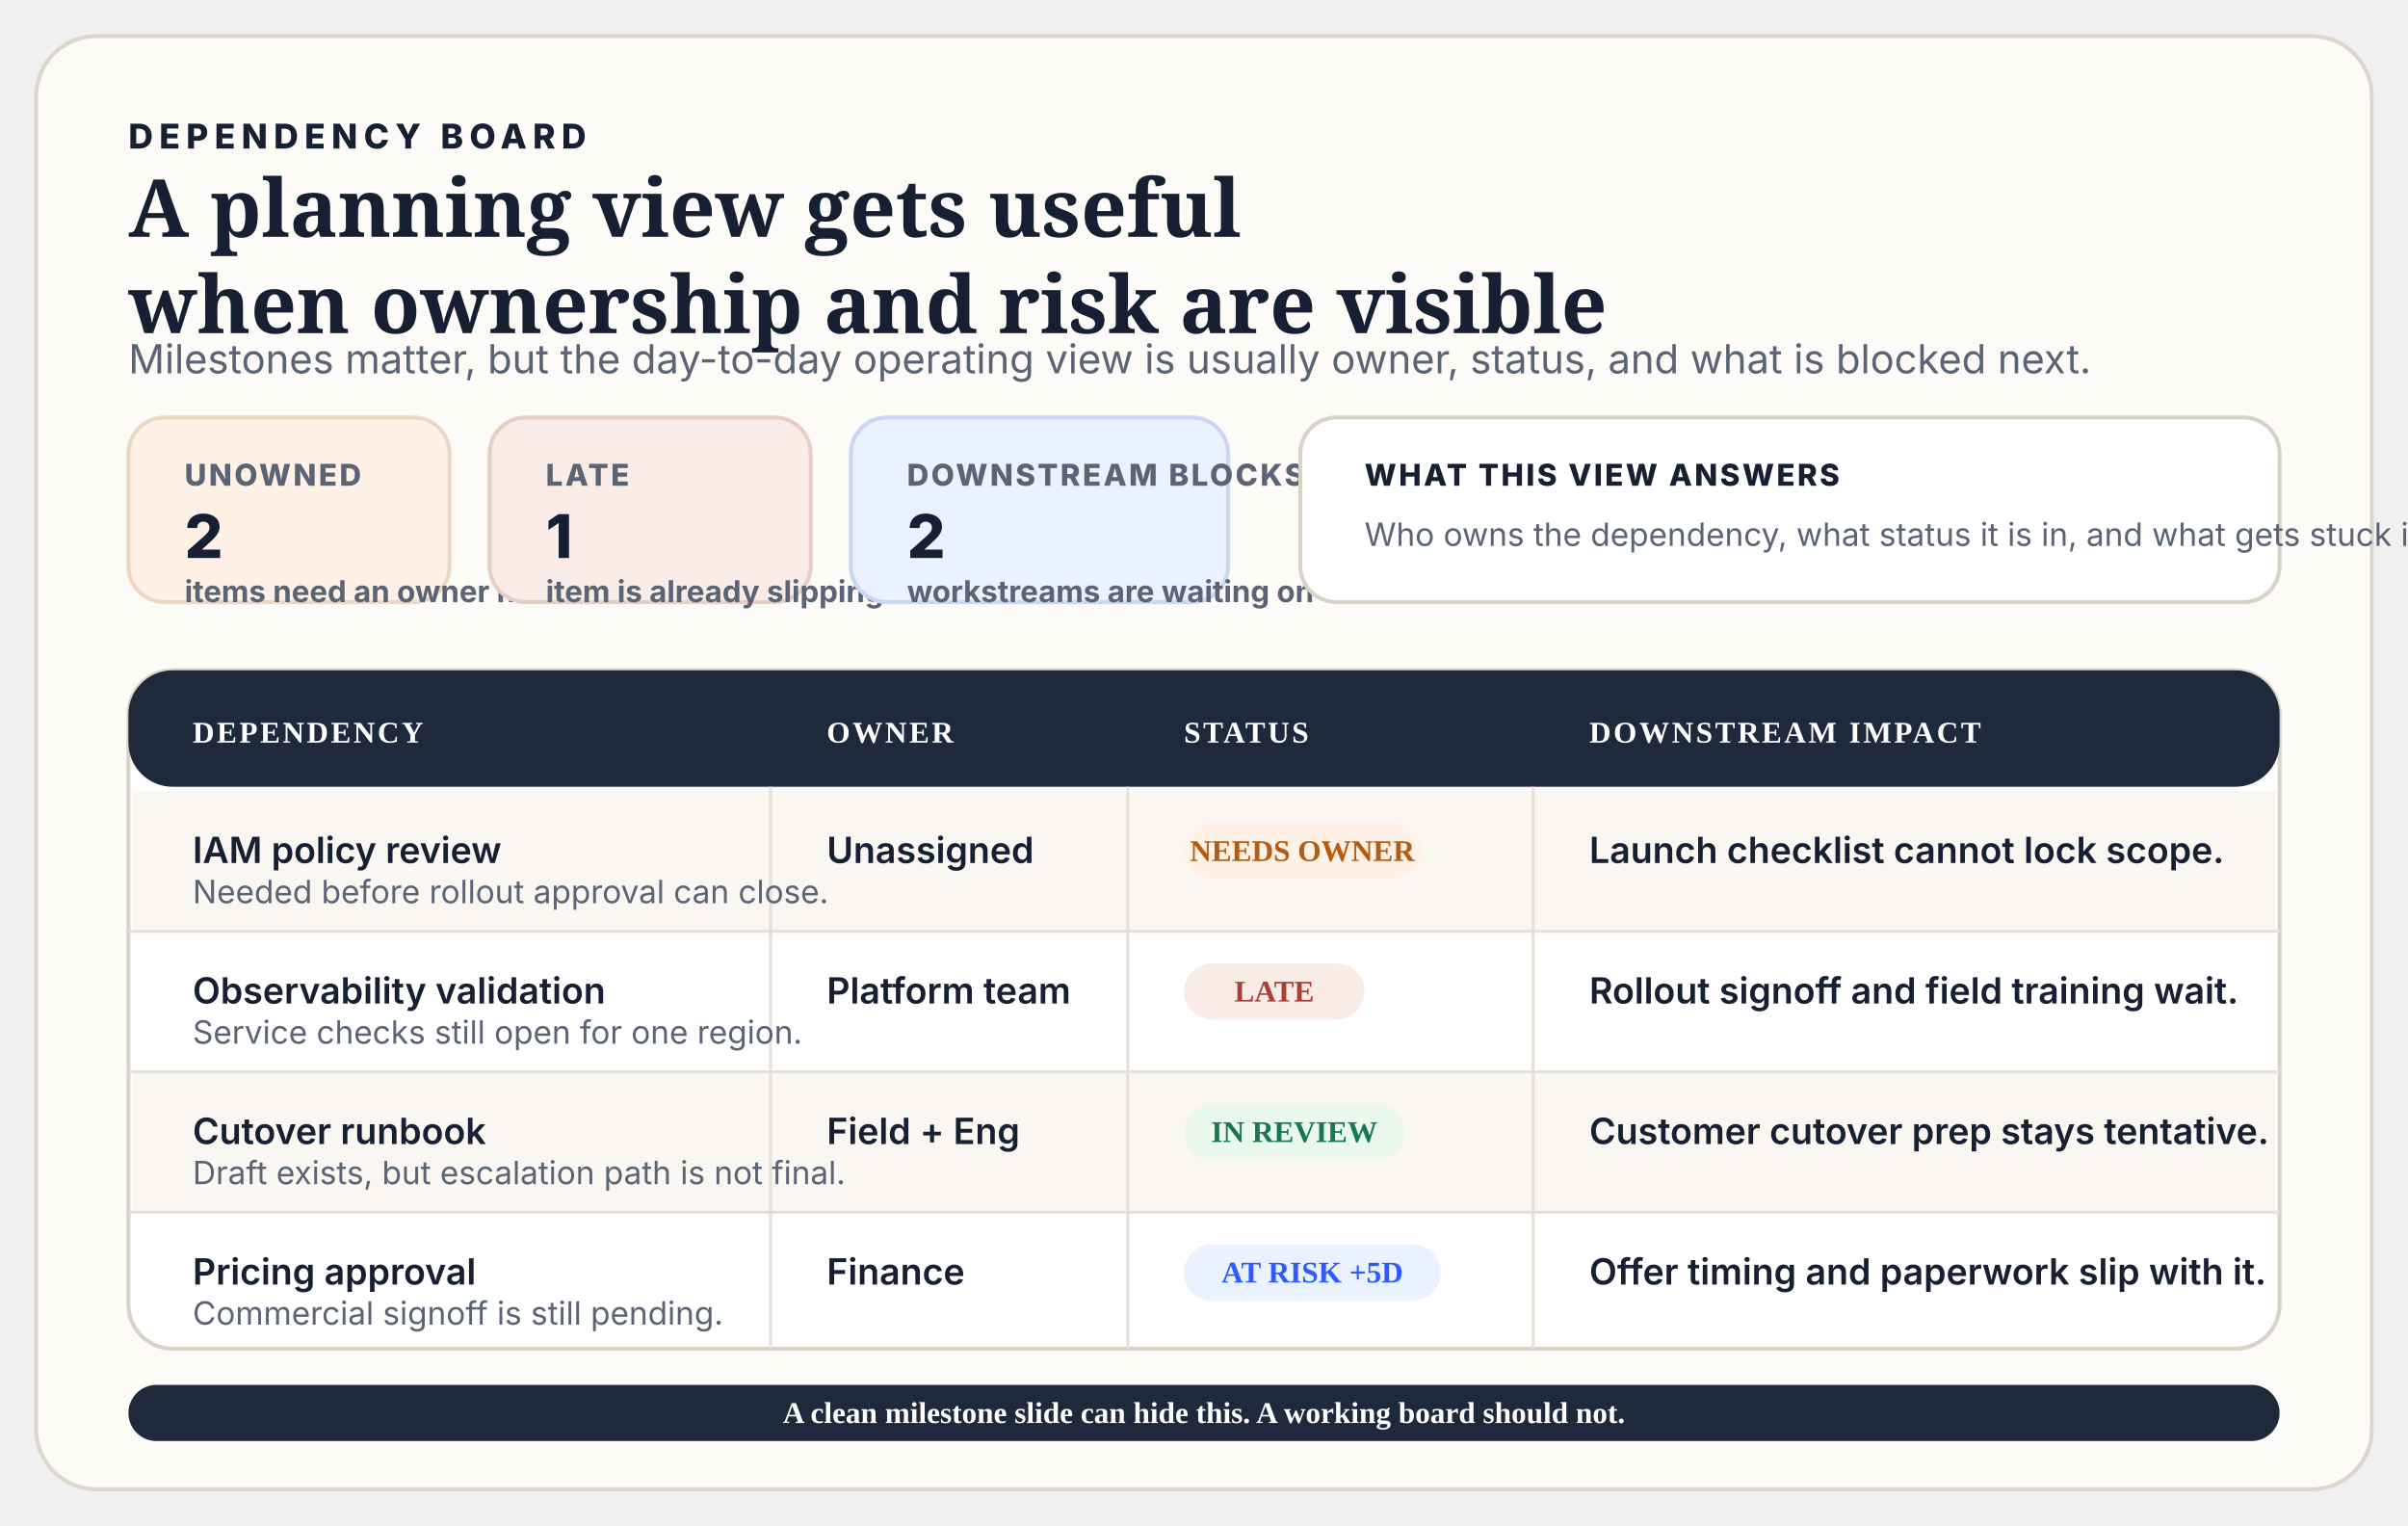
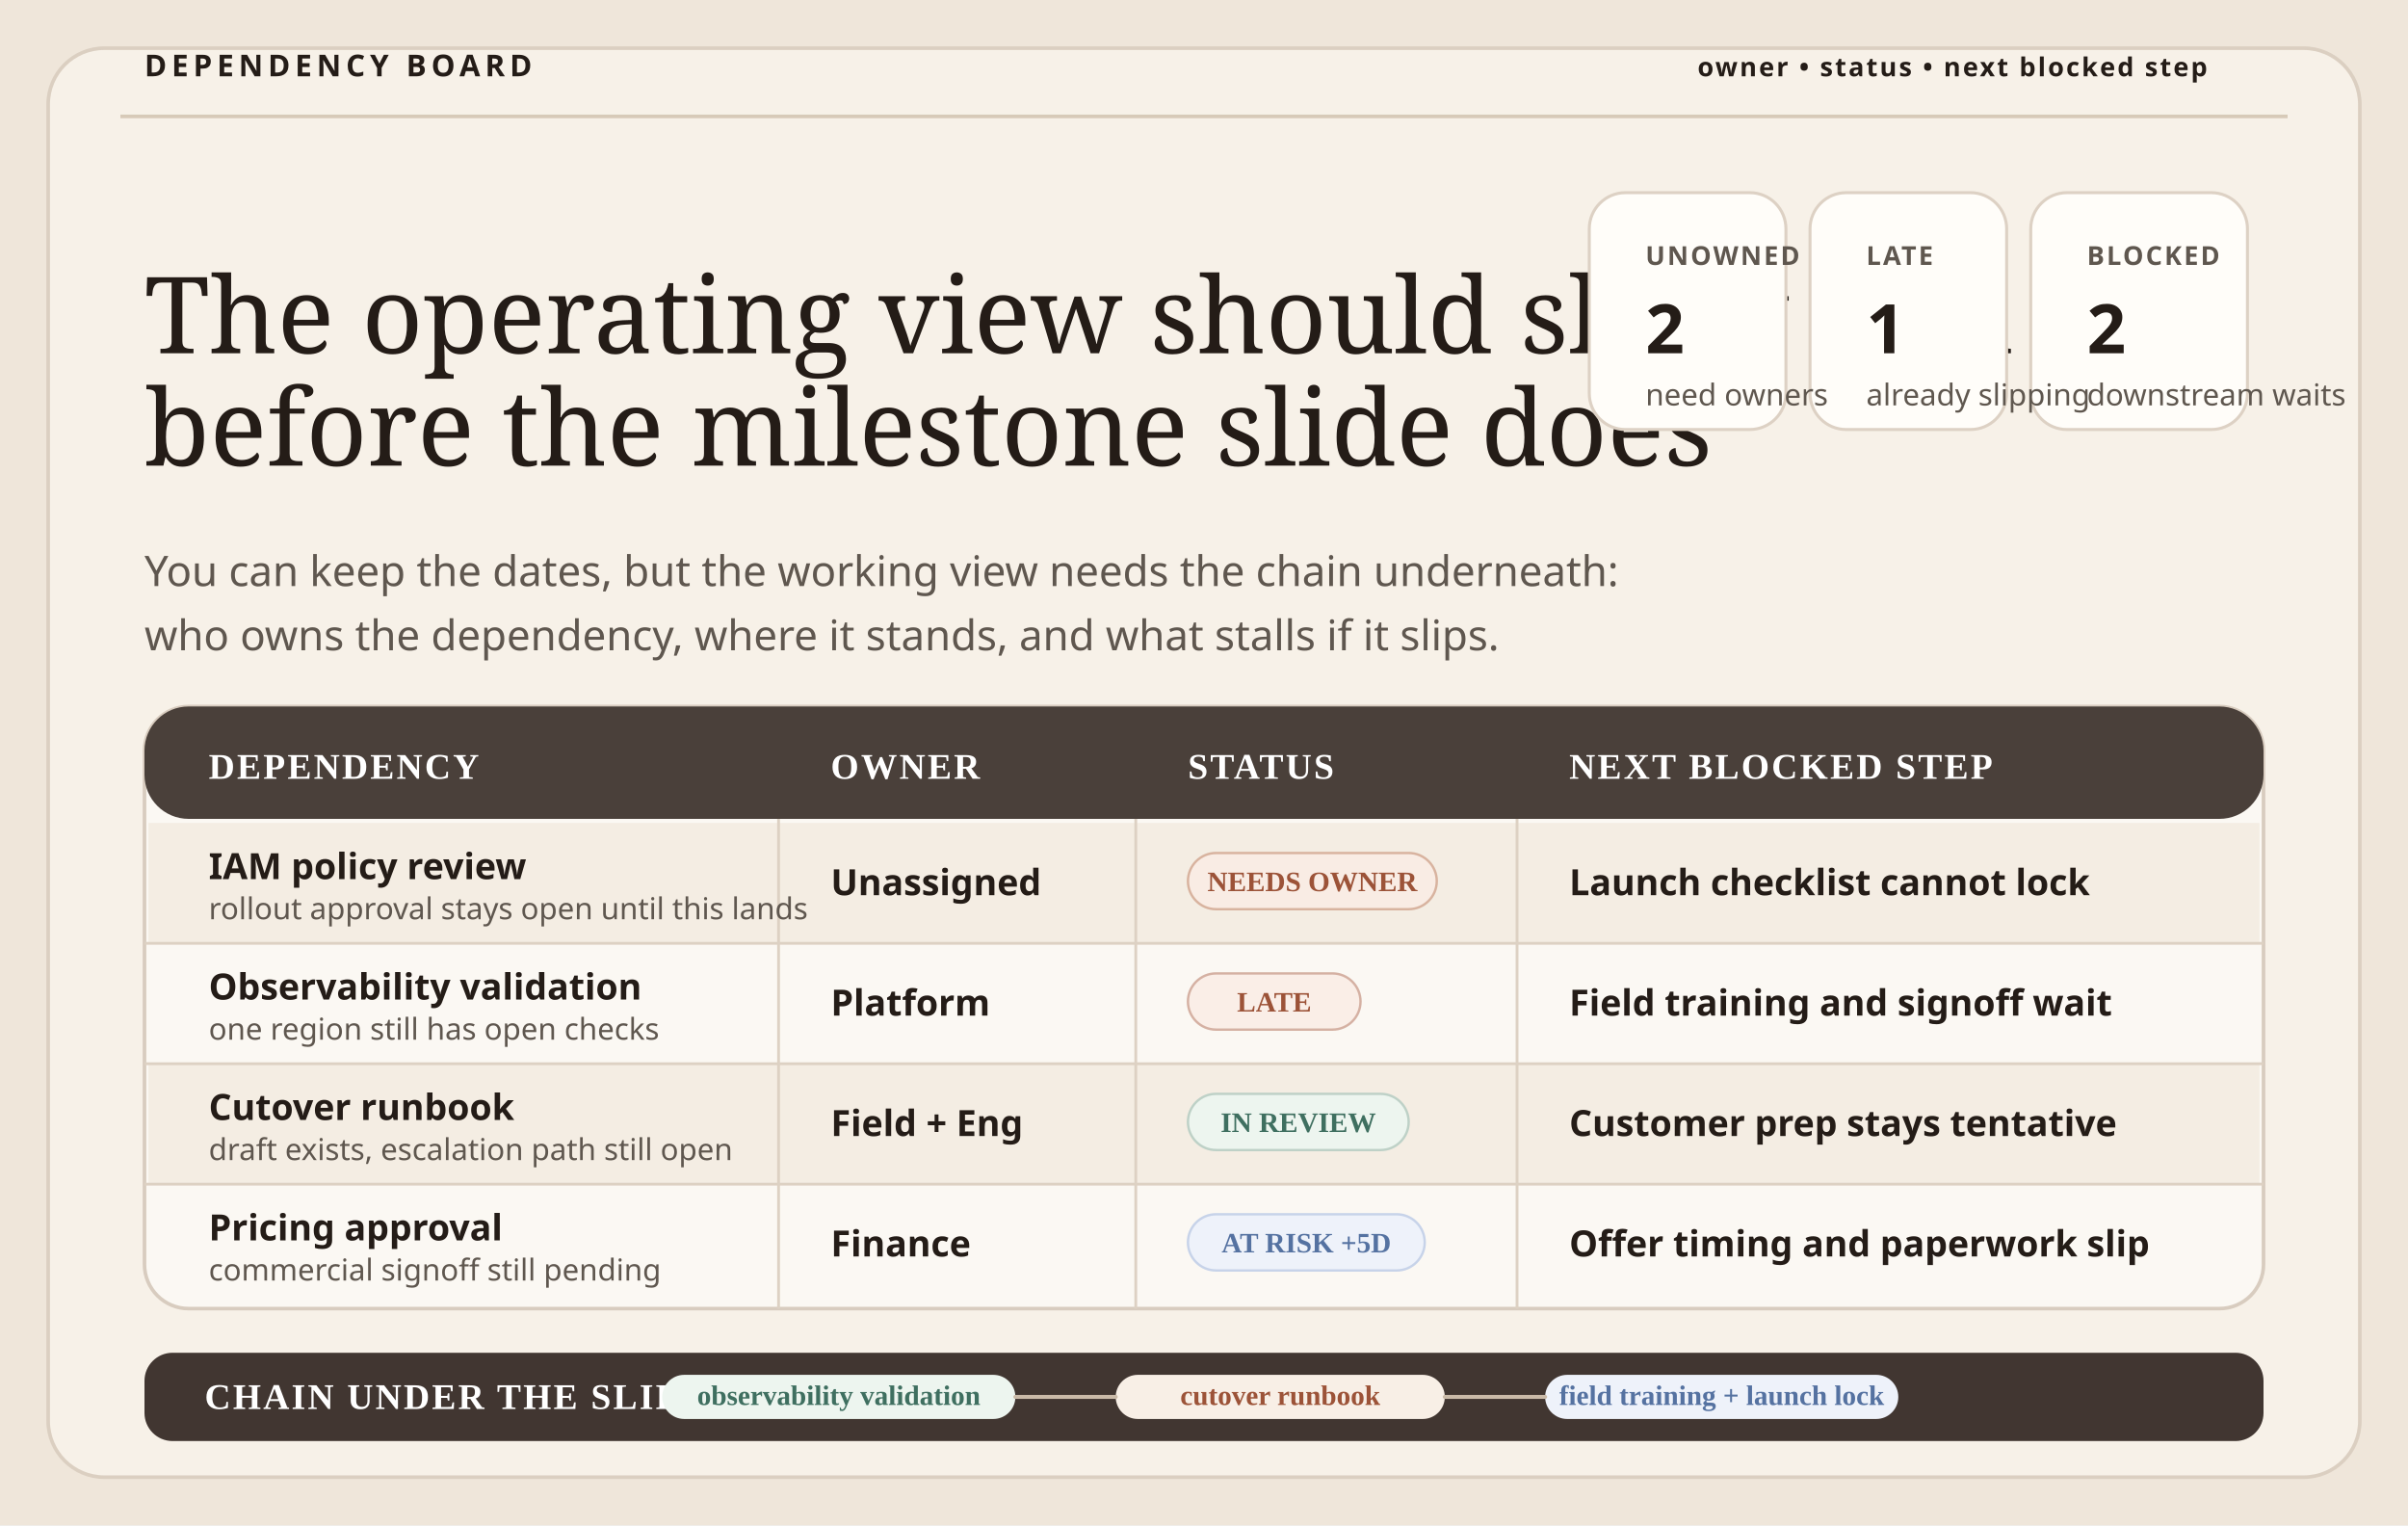
<svg xmlns="http://www.w3.org/2000/svg" viewBox="0 0 1200 760" role="img" aria-labelledby="title desc">
  <defs>
    <style>
-       .frame { fill: #fcfbf8; stroke: #ddd6cb; stroke-width: 2; }
-       .panel { fill: #ffffff; stroke: #d8d3c6; stroke-width: 2; }
-       .row-alt { fill: #faf7f2; }
-       .ink { fill: #172033; font-family: "Manrope", -apple-system, BlinkMacSystemFont, sans-serif; }
-       .muted { fill: #5b6475; font-family: "Manrope", -apple-system, BlinkMacSystemFont, sans-serif; }
-       .display { fill: #172033; font-family: "Newsreader", Georgia, serif; }
-       .kicker { font-size: 17px; font-weight: 800; letter-spacing: 0.18em; }
-       .title { font-size: 40px; font-weight: 600; }
-       .subtitle { font-size: 20px; }
-       .label { font-size: 15px; font-weight: 800; letter-spacing: 0.08em; }
-       .metric { font-size: 30px; font-weight: 800; }
-       .metric-note { font-size: 15px; font-weight: 700; }
-       .cell { font-size: 18px; font-weight: 600; }
-       .cell-note { font-size: 16px; }
-       .pill-text { font-size: 15px; font-weight: 800; text-anchor: middle; }
-       .line { stroke: #ddd6cb; stroke-width: 2; }
-       .line-soft { stroke: #e7e0d7; stroke-width: 1.5; }
+       .bg { fill: #efe6da; }
+       .canvas { fill: #f7f1e8; stroke: #dbcfc1; stroke-width: 1.8; }
+       .rule { stroke: #d7cab8; stroke-width: 1.8; }
+       .ink { fill: #241c17; font-family: "Manrope", "Aptos", sans-serif; }
+       .muted { fill: #5f574f; font-family: "Manrope", "Aptos", sans-serif; }
+       .display { fill: #241c17; font-family: "Newsreader", Georgia, serif; }
+       .kicker { font-size: 15px; font-weight: 700; letter-spacing: 0.16em; }
+       .micro { font-size: 13px; font-weight: 700; letter-spacing: 0.08em; }
+       .title { font-size: 53px; font-weight: 500; }
+       .subtitle { font-size: 21px; line-height: 1.45; }
+       .panel { fill: #fbf8f3; stroke: #d8ccbf; stroke-width: 1.8; }
+       .panel-soft { fill: #fffdf9; stroke: #ddd1c4; stroke-width: 1.5; }
+       .dark { fill: #413631; }
+       .table-head { fill: #4a403a; }
+       .row-alt { fill: #f4ede3; }
+       .section { font-size: 18px; font-weight: 700; letter-spacing: 0.06em; }
+       .metric-num { font-size: 34px; font-weight: 700; }
+       .metric-copy { font-size: 15px; }
+       .cell { font-size: 18px; font-weight: 700; }
+       .small { font-size: 15px; line-height: 1.42; }
+       .pill-text { font-size: 14px; font-weight: 700; text-anchor: middle; }
+       .line { stroke: #ddd1c3; stroke-width: 1.4; }
+       .line-strong { stroke: #cabaa8; stroke-width: 2; fill: none; stroke-linecap: round; stroke-linejoin: round; }
+       .white { fill: #ffffff; }
+       .rust { fill: #a86347; }
+       .gold { fill: #b59143; }
+       .green { fill: #4f7f6f; }
+       .navy { fill: #6d86b3; }
    </style>
  </defs>
-   <rect x="18" y="18" width="1164" height="724" rx="30" class="frame" />
-   <text x="64" y="74" class="ink kicker">DEPENDENCY BOARD</text>
-   <text x="64" y="118" class="display title">
-     <tspan x="64" dy="0">A planning view gets useful</tspan>
-     <tspan x="64" dy="48">when ownership and risk are visible</tspan>
+   <rect width="1200" height="760" class="bg" />
+   <rect x="24" y="24" width="1152" height="712" rx="28" class="canvas" />
+   <line x1="60" y1="58" x2="1140" y2="58" class="rule" />
+   <text x="72" y="38" class="ink kicker">DEPENDENCY BOARD</text>
+   <text x="1100" y="38" class="ink micro" text-anchor="end">owner • status • next blocked step</text>
+   <text x="72" y="176" class="display title">
+     <tspan x="72" dy="0">The operating view should show risk</tspan>
+     <tspan x="72" dy="56">before the milestone slide does</tspan>
  </text>
-   <text x="64" y="186" class="muted subtitle">Milestones matter, but the day-to-day operating view is usually owner, status, and what is blocked next.</text>
-   <rect x="64" y="208" width="160" height="92" rx="18" fill="#fff1e6" stroke="#ecd7c4" stroke-width="2" />
-   <text x="92" y="242" class="muted label">UNOWNED</text>
-   <text x="92" y="278" class="ink metric">2</text>
-   <text x="92" y="300" class="muted metric-note">items need an owner now</text>
-   <rect x="244" y="208" width="160" height="92" rx="18" fill="#f9ece7" stroke="#e6d0c4" stroke-width="2" />
-   <text x="272" y="242" class="muted label">LATE</text>
-   <text x="272" y="278" class="ink metric">1</text>
-   <text x="272" y="300" class="muted metric-note">item is already slipping</text>
-   <rect x="424" y="208" width="188" height="92" rx="18" fill="#eaf1ff" stroke="#c9d7f4" stroke-width="2" />
-   <text x="452" y="242" class="muted label">DOWNSTREAM BLOCKS</text>
-   <text x="452" y="278" class="ink metric">2</text>
-   <text x="452" y="300" class="muted metric-note">workstreams are waiting on this board</text>
-   <rect x="648" y="208" width="488" height="92" rx="18" class="panel" />
-   <text x="680" y="242" class="ink label">WHAT THIS VIEW ANSWERS</text>
-   <text x="680" y="272" class="muted cell-note">Who owns the dependency, what status it is in, and what gets stuck if it slips.</text>
-   <rect x="64" y="334" width="1072" height="338" rx="22" class="panel" />
-   <rect x="64" y="334" width="1072" height="58" rx="22" fill="#1e293b" />
-   <text x="96" y="370" fill="#ffffff" class="label">DEPENDENCY</text>
-   <text x="412" y="370" fill="#ffffff" class="label">OWNER</text>
-   <text x="590" y="370" fill="#ffffff" class="label">STATUS</text>
-   <text x="792" y="370" fill="#ffffff" class="label">DOWNSTREAM IMPACT</text>
-   <rect x="66" y="394" width="1068" height="70" class="row-alt" />
-   <rect x="66" y="534" width="1068" height="70" class="row-alt" />
-   <line x1="384" y1="392" x2="384" y2="672" class="line-soft" />
-   <line x1="562" y1="392" x2="562" y2="672" class="line-soft" />
-   <line x1="764" y1="392" x2="764" y2="672" class="line-soft" />
-   <line x1="64" y1="464" x2="1136" y2="464" class="line-soft" />
-   <line x1="64" y1="534" x2="1136" y2="534" class="line-soft" />
-   <line x1="64" y1="604" x2="1136" y2="604" class="line-soft" />
-   <text x="96" y="430" class="ink cell">IAM policy review</text>
-   <text x="96" y="450" class="muted cell-note">Needed before rollout approval can close.</text>
-   <text x="412" y="430" class="ink cell">Unassigned</text>
-   <rect x="590" y="410" width="118" height="28" rx="14" fill="#fff1e6" />
-   <text x="649" y="429" fill="#b85b10" class="pill-text">NEEDS OWNER</text>
-   <text x="792" y="430" class="ink cell">Launch checklist cannot lock scope.</text>
-   <text x="96" y="500" class="ink cell">Observability validation</text>
-   <text x="96" y="520" class="muted cell-note">Service checks still open for one region.</text>
-   <text x="412" y="500" class="ink cell">Platform team</text>
-   <rect x="590" y="480" width="90" height="28" rx="14" fill="#f9ece7" />
-   <text x="635" y="499" fill="#a93f36" class="pill-text">LATE</text>
-   <text x="792" y="500" class="ink cell">Rollout signoff and field training wait.</text>
-   <text x="96" y="570" class="ink cell">Cutover runbook</text>
-   <text x="96" y="590" class="muted cell-note">Draft exists, but escalation path is not final.</text>
-   <text x="412" y="570" class="ink cell">Field + Eng</text>
-   <rect x="590" y="550" width="110" height="28" rx="14" fill="#eaf7ef" />
-   <text x="645" y="569" fill="#18794e" class="pill-text">IN REVIEW</text>
-   <text x="792" y="570" class="ink cell">Customer cutover prep stays tentative.</text>
-   <text x="96" y="640" class="ink cell">Pricing approval</text>
-   <text x="96" y="660" class="muted cell-note">Commercial signoff is still pending.</text>
-   <text x="412" y="640" class="ink cell">Finance</text>
-   <rect x="590" y="620" width="128" height="28" rx="14" fill="#eaf1ff" />
-   <text x="654" y="639" fill="#2e5bff" class="pill-text">AT RISK +5D</text>
-   <text x="792" y="640" class="ink cell">Offer timing and paperwork slip with it.</text>
-   <rect x="64" y="690" width="1072" height="28" rx="14" fill="#1e293b" />
-   <text x="600" y="709" fill="#ffffff" class="pill-text">A clean milestone slide can hide this. A working board should not.</text>
+   <text x="72" y="292" class="muted subtitle">
+     <tspan x="72" dy="0">You can keep the dates, but the working view needs the chain underneath:</tspan>
+     <tspan x="72" dy="32">who owns the dependency, where it stands, and what stalls if it slips.</tspan>
+   </text>
+   <rect x="792" y="96" width="98" height="118" rx="18" class="panel-soft" />
+   <rect x="902" y="96" width="98" height="118" rx="18" class="panel-soft" />
+   <rect x="1012" y="96" width="108" height="118" rx="18" class="panel-soft" />
+   <text x="820" y="132" class="muted micro">UNOWNED</text>
+   <text x="930" y="132" class="muted micro">LATE</text>
+   <text x="1040" y="132" class="muted micro">BLOCKED</text>
+   <text x="820" y="176" class="ink metric-num">2</text>
+   <text x="930" y="176" class="ink metric-num">1</text>
+   <text x="1040" y="176" class="ink metric-num">2</text>
+   <text x="820" y="202" class="muted metric-copy">need owners</text>
+   <text x="930" y="202" class="muted metric-copy">already slipping</text>
+   <text x="1040" y="202" class="muted metric-copy">downstream waits</text>
+   <rect x="72" y="352" width="1056" height="300" rx="22" class="panel" />
+   <rect x="72" y="352" width="1056" height="56" rx="22" class="table-head" />
+   <text x="104" y="388" class="white section">DEPENDENCY</text>
+   <text x="414" y="388" class="white section">OWNER</text>
+   <text x="592" y="388" class="white section">STATUS</text>
+   <text x="782" y="388" class="white section">NEXT BLOCKED STEP</text>
+   <rect x="74" y="410" width="1052" height="60" class="row-alt" />
+   <rect x="74" y="530" width="1052" height="60" class="row-alt" />
+   <line x1="388" y1="408" x2="388" y2="652" class="line" />
+   <line x1="566" y1="408" x2="566" y2="652" class="line" />
+   <line x1="756" y1="408" x2="756" y2="652" class="line" />
+   <line x1="72" y1="470" x2="1128" y2="470" class="line" />
+   <line x1="72" y1="530" x2="1128" y2="530" class="line" />
+   <line x1="72" y1="590" x2="1128" y2="590" class="line" />
+   <text x="104" y="438" class="ink cell">IAM policy review</text>
+   <text x="104" y="458" class="muted small">rollout approval stays open until this lands</text>
+   <text x="414" y="446" class="ink cell">Unassigned</text>
+   <rect x="592" y="425" width="124" height="28" rx="14" fill="#f9ece4" stroke="#d8b39f" stroke-width="1.2" />
+   <text x="654" y="444" fill="#9c5338" class="pill-text">NEEDS OWNER</text>
+   <text x="782" y="446" class="ink cell">Launch checklist cannot lock</text>
+   <text x="104" y="498" class="ink cell">Observability validation</text>
+   <text x="104" y="518" class="muted small">one region still has open checks</text>
+   <text x="414" y="506" class="ink cell">Platform</text>
+   <rect x="592" y="485" width="86" height="28" rx="14" fill="#faeee7" stroke="#d5b1a3" stroke-width="1.2" />
+   <text x="635" y="504" fill="#9c5338" class="pill-text">LATE</text>
+   <text x="782" y="506" class="ink cell">Field training and signoff wait</text>
+   <text x="104" y="558" class="ink cell">Cutover runbook</text>
+   <text x="104" y="578" class="muted small">draft exists, escalation path still open</text>
+   <text x="414" y="566" class="ink cell">Field + Eng</text>
+   <rect x="592" y="545" width="110" height="28" rx="14" fill="#edf5ef" stroke="#bed1c7" stroke-width="1.2" />
+   <text x="647" y="564" fill="#3f6f60" class="pill-text">IN REVIEW</text>
+   <text x="782" y="566" class="ink cell">Customer prep stays tentative</text>
+   <text x="104" y="618" class="ink cell">Pricing approval</text>
+   <text x="104" y="638" class="muted small">commercial signoff still pending</text>
+   <text x="414" y="626" class="ink cell">Finance</text>
+   <rect x="592" y="605" width="118" height="28" rx="14" fill="#eef2fa" stroke="#c7d3e9" stroke-width="1.2" />
+   <text x="651" y="624" fill="#5572a1" class="pill-text">AT RISK +5D</text>
+   <text x="782" y="626" class="ink cell">Offer timing and paperwork slip</text>
+   <rect x="72" y="674" width="1056" height="44" rx="14" class="dark" />
+   <text x="102" y="702" class="white section">CHAIN UNDER THE SLIDE</text>
+   <rect x="330" y="685" width="176" height="22" rx="11" fill="#edf5ef" />
+   <rect x="556" y="685" width="164" height="22" rx="11" fill="#f8efe6" />
+   <rect x="770" y="685" width="176" height="22" rx="11" fill="#eef2fa" />
+   <text x="418" y="700" fill="#3f6f60" class="pill-text">observability validation</text>
+   <text x="638" y="700" fill="#9c5338" class="pill-text">cutover runbook</text>
+   <text x="858" y="700" fill="#5572a1" class="pill-text">field training + launch lock</text>
+   <path d="M506 696 H556" class="line-strong" />
+   <path d="M720 696 H770" class="line-strong" />
</svg>
